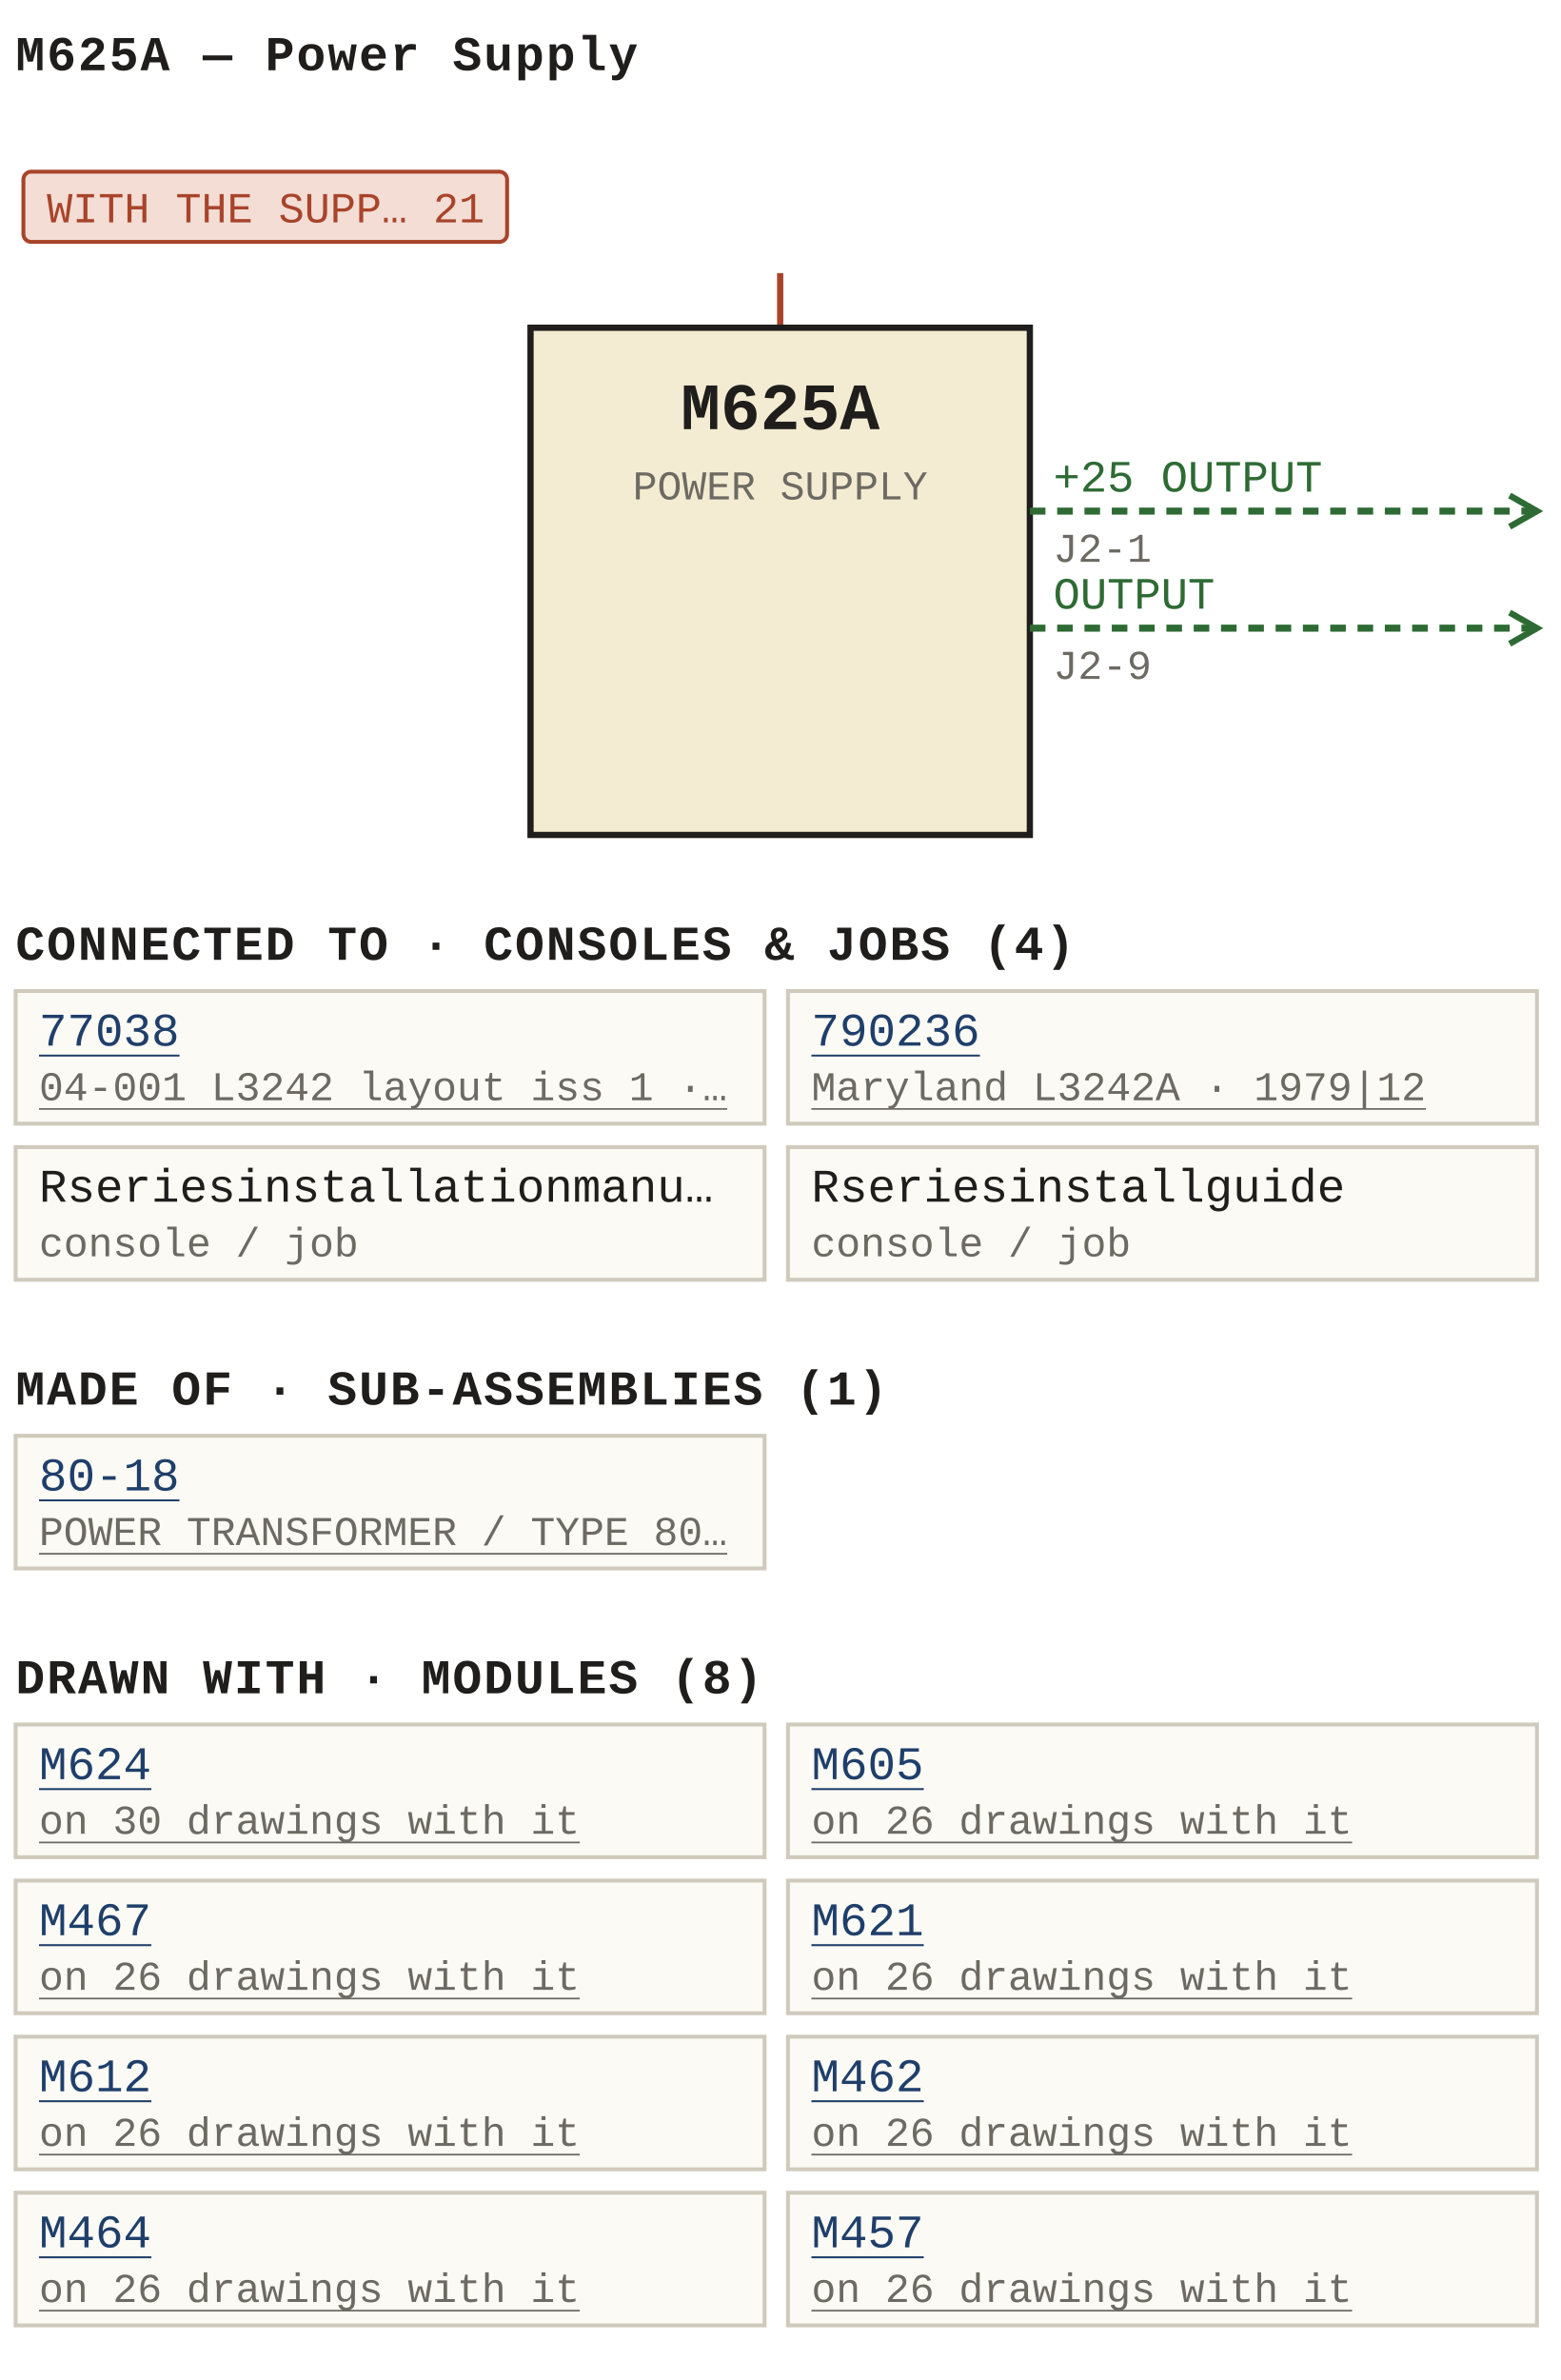
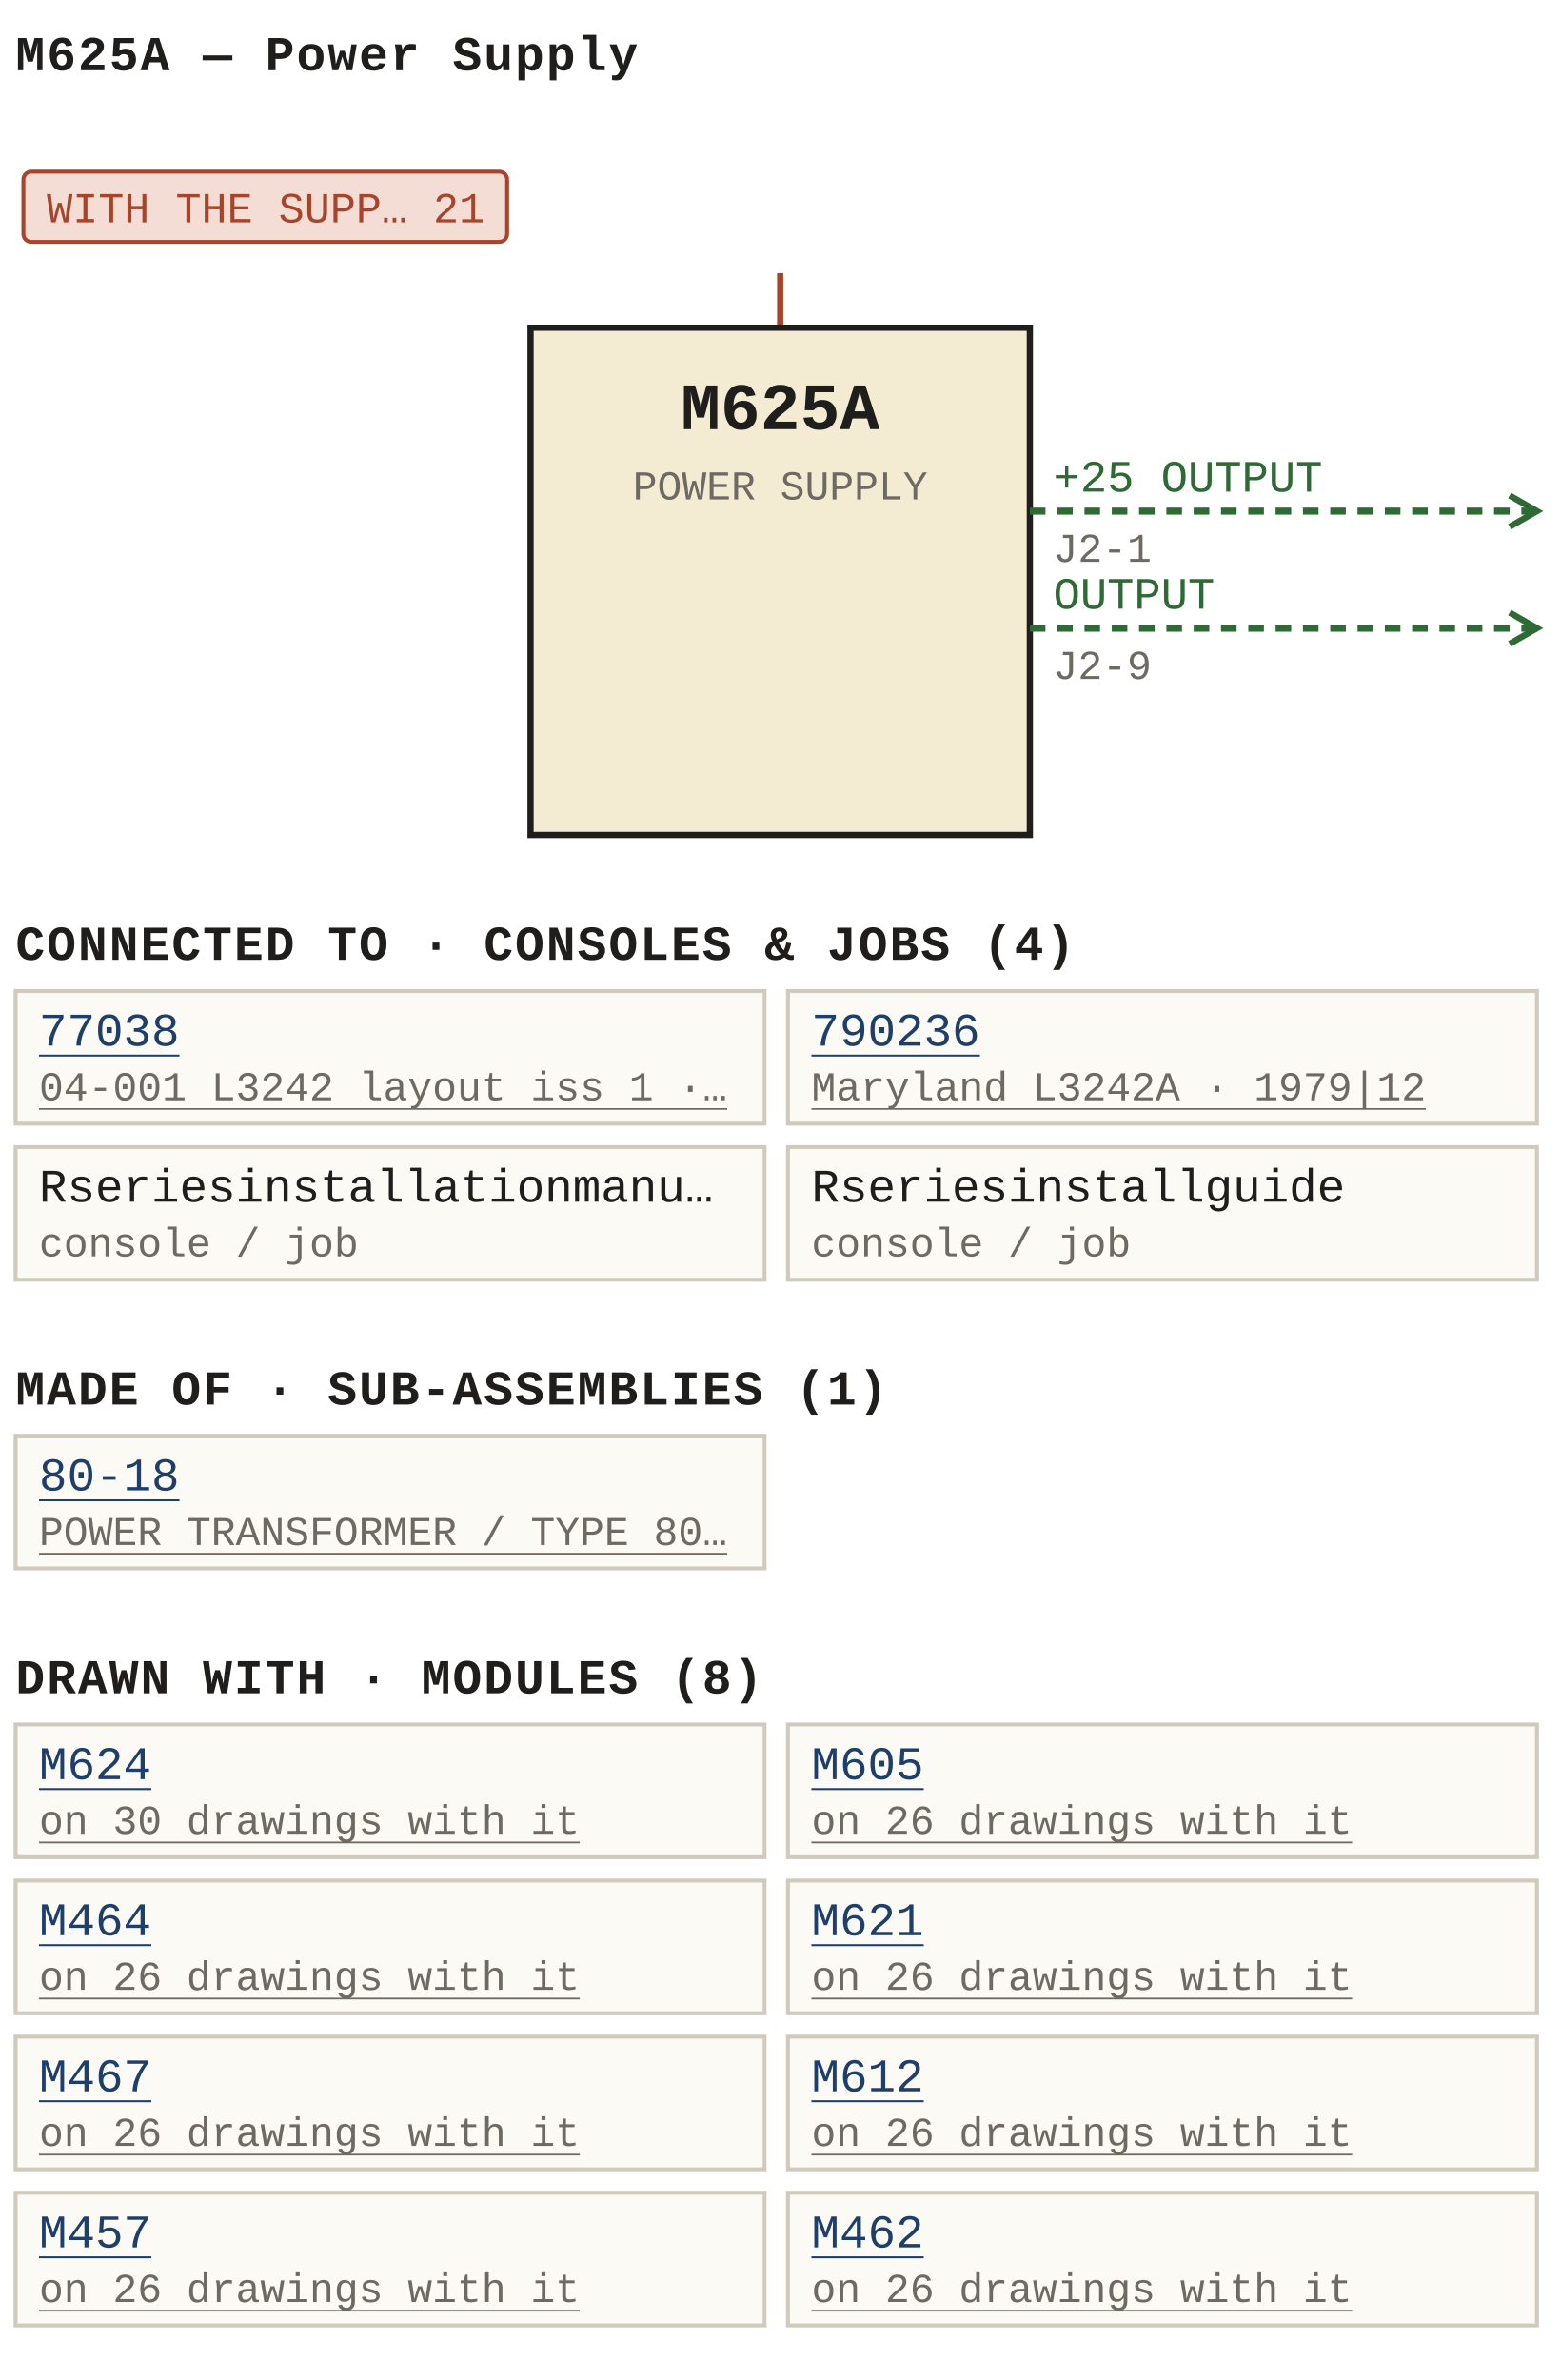
<svg xmlns="http://www.w3.org/2000/svg" class="wp" viewBox="0 0 400 610" width="400" height="610" role="img" aria-label="M625A connections" style="width:100%;max-width:500px;height:auto;background:#fbfaf4">
  <style>.wp text{font-family:"Courier Prime","Courier New",Courier,monospace;fill:#1f1e1c;font-size:12px} .wp .f{fill:#6d6a63;font-size:10.5px} .wp .h{font-size:12.5px;font-weight:700;letter-spacing:.04em} .wp .b{font-size:17px;font-weight:700} .wp a text{fill:#1f3f6b;text-decoration:underline} .wp a:hover rect{fill:#efe9d2}</style>
  <text x="4" y="18" class="h">M625A — Power Supply</text>
  <rect x="6" y="44" width="124" height="18" rx="2" fill="#f3ddd5" stroke="#a8442a" />
  <text x="12" y="57" style="font-size:11px;fill:#a8442a">WITH THE SUPP… 21</text>
  <line x1="200.0" y1="70" x2="200.0" y2="84" stroke="#a8442a" stroke-width="1.6" />
  <rect x="136" y="84" width="128" height="130" fill="#f4ecd2" stroke="#1f1e1c" stroke-width="1.6" />
  <text x="200.0" y="110" class="b" text-anchor="middle">M625A</text>
  <text x="200.0" y="128" class="f" text-anchor="middle">POWER SUPPLY</text>
  <line x1="264" y1="131" x2="394" y2="131" stroke="#2e6b34" stroke-width="1.8" stroke-dasharray="4 3" />
  <path d="M387,127 L394,131 L387,135" fill="none" stroke="#2e6b34" stroke-width="1.6" />
  <text x="270" y="126" text-anchor="start" style="font-size:11.5px;fill:#2e6b34">+25 OUTPUT</text>
  <text x="270" y="144" text-anchor="start" class="f">J2-1</text>
  <line x1="264" y1="161" x2="394" y2="161" stroke="#2e6b34" stroke-width="1.8" stroke-dasharray="4 3" />
  <path d="M387,157 L394,161 L387,165" fill="none" stroke="#2e6b34" stroke-width="1.6" />
  <text x="270" y="156" text-anchor="start" style="font-size:11.5px;fill:#2e6b34">OUTPUT</text>
  <text x="270" y="174" text-anchor="start" class="f">J2-9</text>
  <text x="4" y="246" class="h">CONNECTED TO · CONSOLES &amp; JOBS (4)</text>
  <a href="../../PAGES/Job-77038.html">
    <rect x="4" y="254" width="192" height="34" fill="#fbfaf4" stroke="#cfcabc" />
    <text x="10" y="268">77038</text>
    <text x="10" y="282" class="f">04-001 L3242 layout iss 1 ·…</text>
  </a>
  <a href="../../PAGES/Job-790236.html">
    <rect x="202" y="254" width="192" height="34" fill="#fbfaf4" stroke="#cfcabc" />
    <text x="208" y="268">790236</text>
    <text x="208" y="282" class="f">Maryland L3242A · 1979|12</text>
  </a>
  <rect x="4" y="294" width="192" height="34" fill="#fbfaf4" stroke="#cfcabc" />
  <text x="10" y="308">Rseriesinstallationmanu…</text>
  <text x="10" y="322" class="f">console / job</text>
  <rect x="202" y="294" width="192" height="34" fill="#fbfaf4" stroke="#cfcabc" />
  <text x="208" y="308">Rseriesinstallguide</text>
  <text x="208" y="322" class="f">console / job</text>
  <text x="4" y="360" class="h">MADE OF · SUB-ASSEMBLIES (1)</text>
  <a href="../../PAGES/Register-Power-transformers-80-n.html#80-18">
    <rect x="4" y="368" width="192" height="34" fill="#fbfaf4" stroke="#cfcabc" />
    <text x="10" y="382">80-18</text>
    <text x="10" y="396" class="f">POWER TRANSFORMER / TYPE 80…</text>
  </a>
  <text x="4" y="434" class="h">DRAWN WITH · MODULES (8)</text>
  <a href="../../PAGES/M624.html">
    <rect x="4" y="442" width="192" height="34" fill="#fbfaf4" stroke="#cfcabc" />
    <text x="10" y="456">M624</text>
    <text x="10" y="470" class="f">on 30 drawings with it</text>
  </a>
  <a href="../../PAGES/M605.html">
    <rect x="202" y="442" width="192" height="34" fill="#fbfaf4" stroke="#cfcabc" />
    <text x="208" y="456">M605</text>
    <text x="208" y="470" class="f">on 26 drawings with it</text>
  </a>
-   <a href="../../PAGES/M467.html">
+   <a href="../../PAGES/M464.html">
    <rect x="4" y="482" width="192" height="34" fill="#fbfaf4" stroke="#cfcabc" />
-     <text x="10" y="496">M467</text>
+     <text x="10" y="496">M464</text>
    <text x="10" y="510" class="f">on 26 drawings with it</text>
  </a>
  <a href="../../PAGES/M621.html">
    <rect x="202" y="482" width="192" height="34" fill="#fbfaf4" stroke="#cfcabc" />
    <text x="208" y="496">M621</text>
    <text x="208" y="510" class="f">on 26 drawings with it</text>
  </a>
-   <a href="../../PAGES/M612.html">
+   <a href="../../PAGES/M467.html">
    <rect x="4" y="522" width="192" height="34" fill="#fbfaf4" stroke="#cfcabc" />
-     <text x="10" y="536">M612</text>
+     <text x="10" y="536">M467</text>
    <text x="10" y="550" class="f">on 26 drawings with it</text>
  </a>
-   <a href="../../PAGES/M462.html">
+   <a href="../../PAGES/M612.html">
    <rect x="202" y="522" width="192" height="34" fill="#fbfaf4" stroke="#cfcabc" />
-     <text x="208" y="536">M462</text>
+     <text x="208" y="536">M612</text>
    <text x="208" y="550" class="f">on 26 drawings with it</text>
  </a>
-   <a href="../../PAGES/M464.html">
+   <a href="../../PAGES/M457.html">
    <rect x="4" y="562" width="192" height="34" fill="#fbfaf4" stroke="#cfcabc" />
-     <text x="10" y="576">M464</text>
+     <text x="10" y="576">M457</text>
    <text x="10" y="590" class="f">on 26 drawings with it</text>
  </a>
-   <a href="../../PAGES/M457.html">
+   <a href="../../PAGES/M462.html">
    <rect x="202" y="562" width="192" height="34" fill="#fbfaf4" stroke="#cfcabc" />
-     <text x="208" y="576">M457</text>
+     <text x="208" y="576">M462</text>
    <text x="208" y="590" class="f">on 26 drawings with it</text>
  </a>
</svg>
